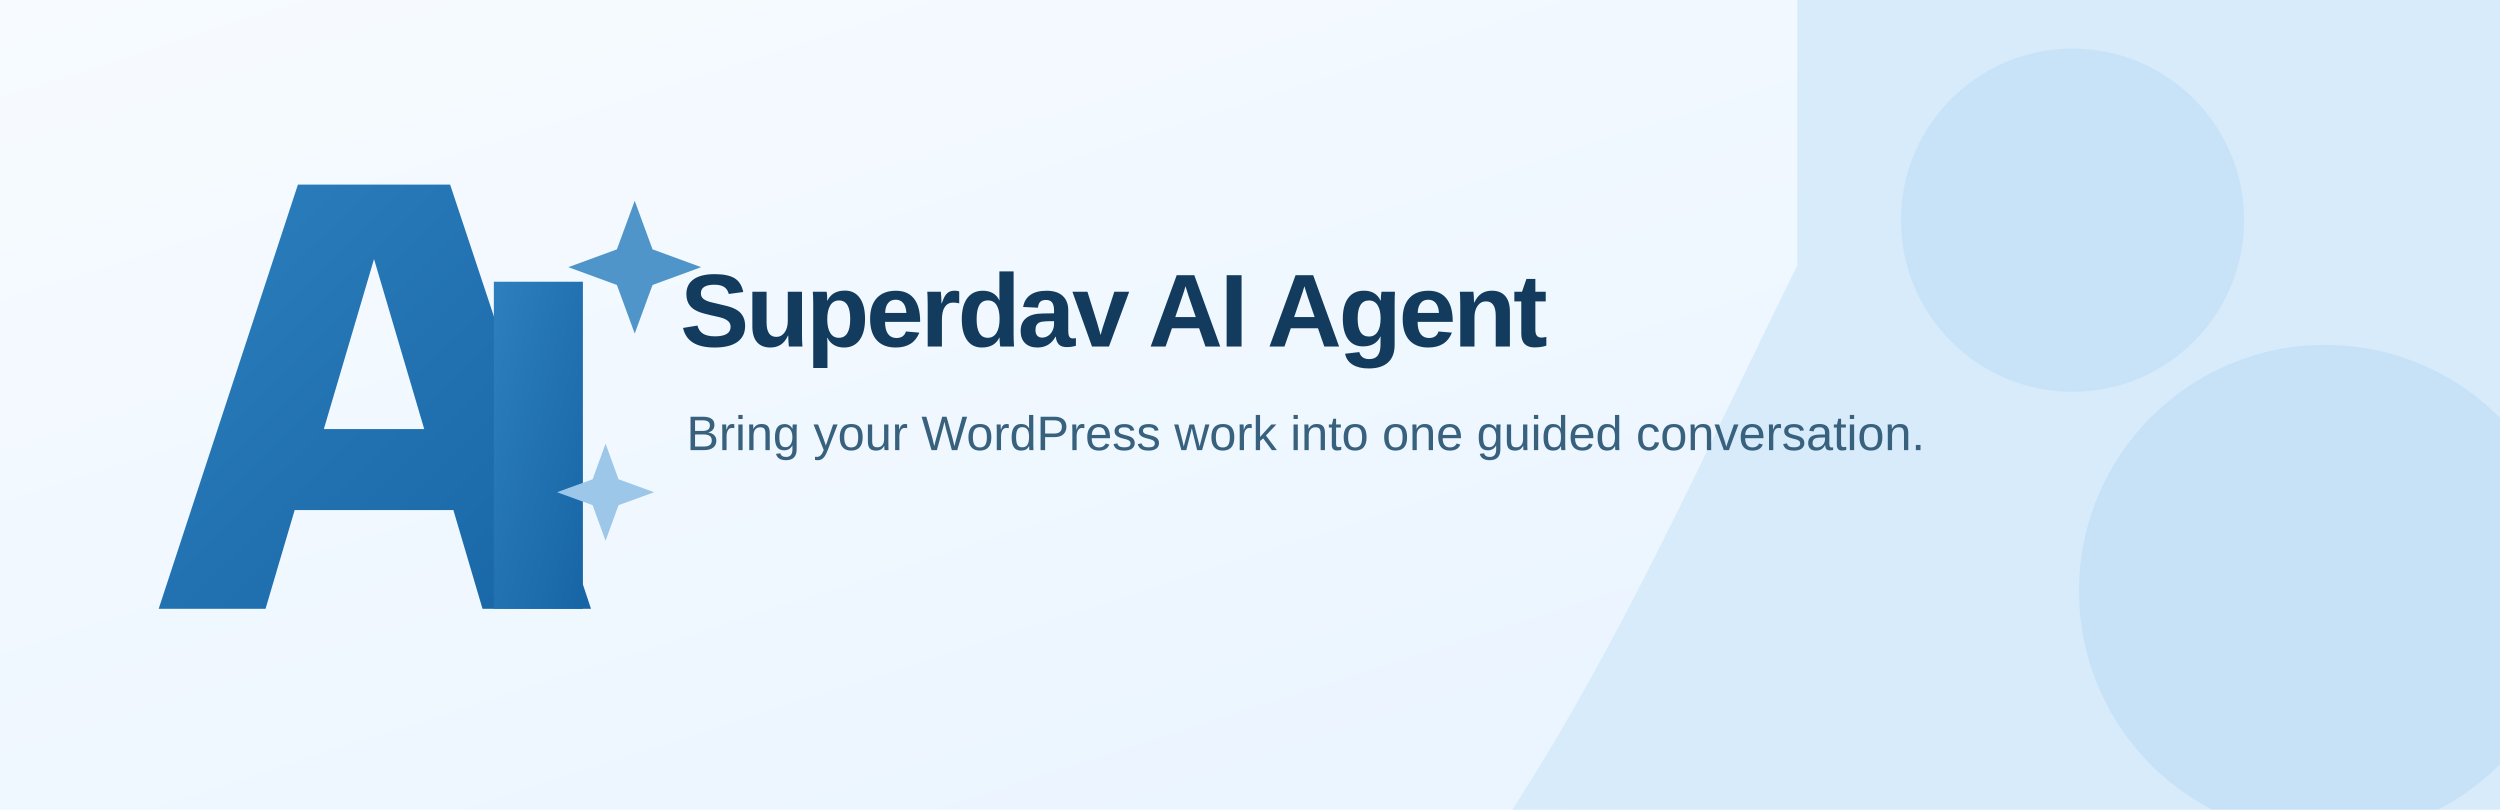
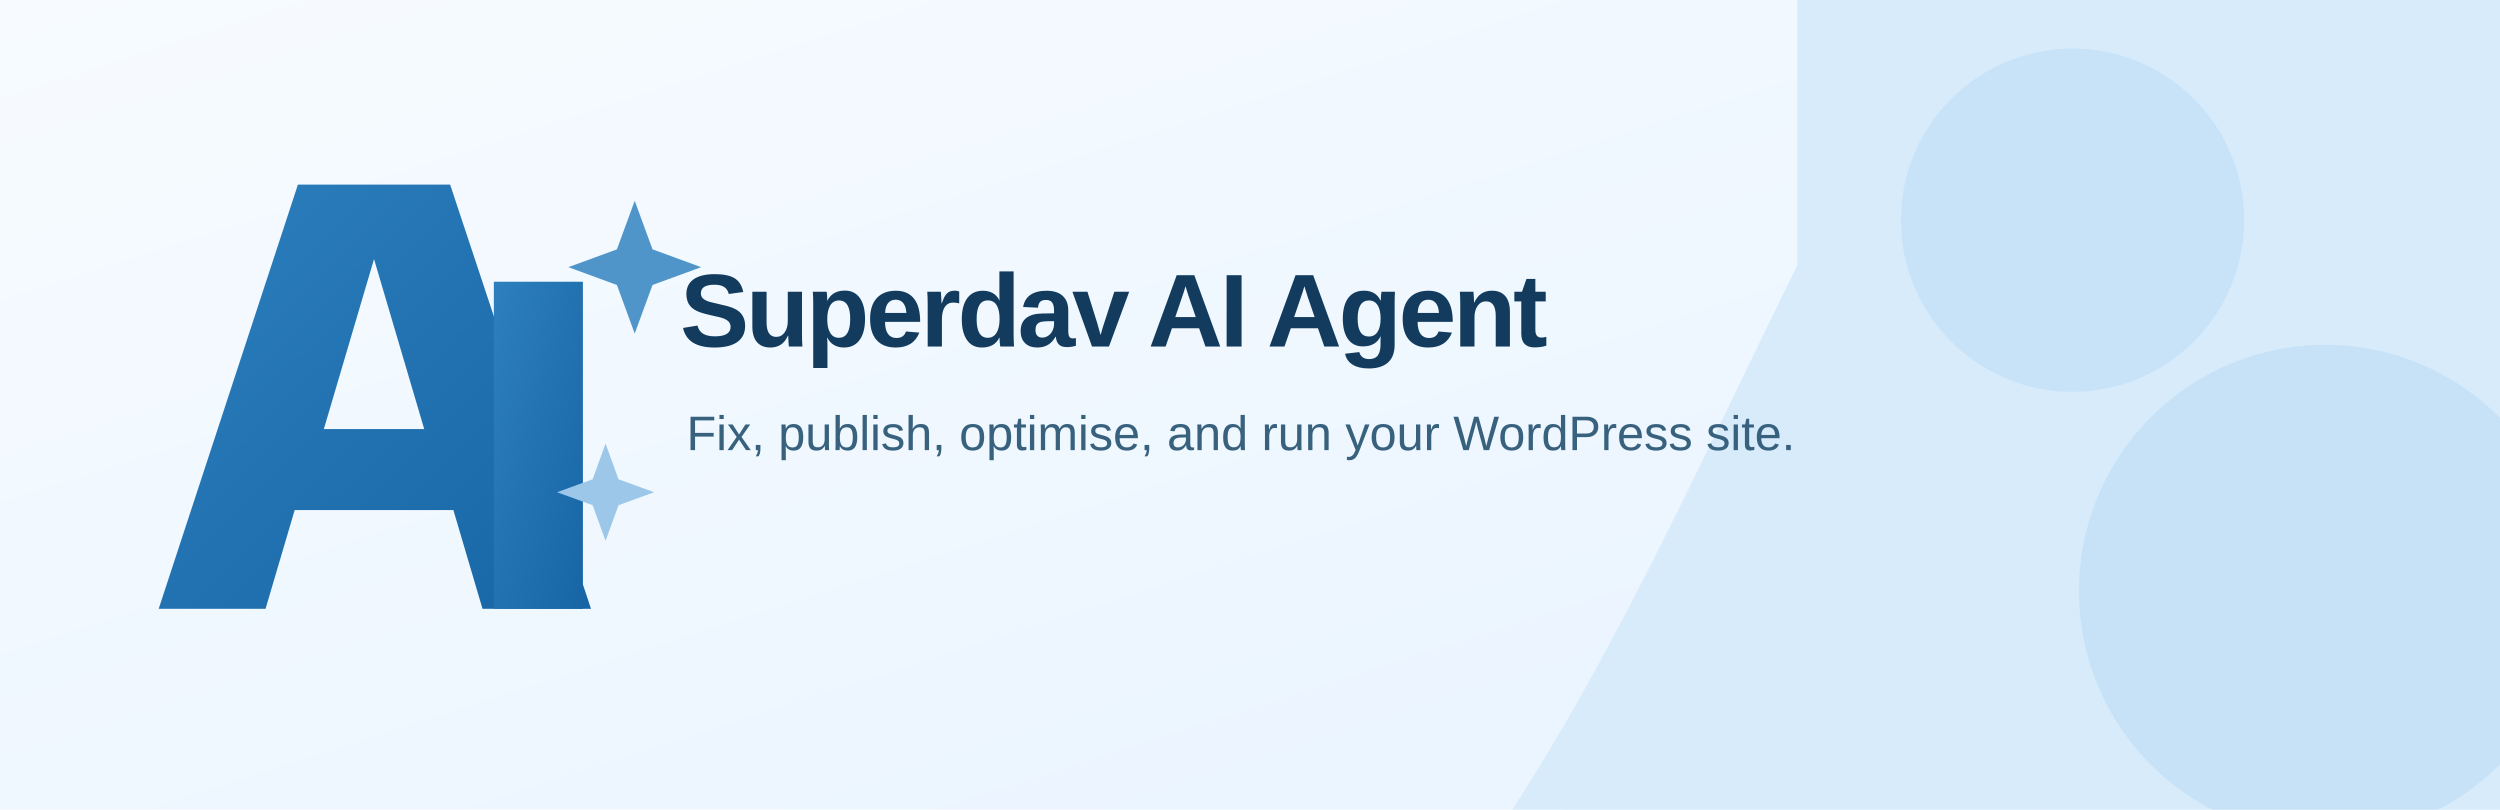
<svg xmlns="http://www.w3.org/2000/svg" width="100%" height="100%" viewBox="0 0 1544 500" preserveAspectRatio="xMidYMid slice" role="img" aria-labelledby="title description">
  <defs>
    <linearGradient id="background" x1="0" y1="0" x2="1" y2="1">
      <stop offset="0" stop-color="#f7fbff" />
      <stop offset="1" stop-color="#e7f3ff" />
    </linearGradient>
    <linearGradient id="accent" x1="0" y1="0" x2="1" y2="1">
      <stop offset="0" stop-color="#2d7fbd" />
      <stop offset="1" stop-color="#1765a5" />
    </linearGradient>
  </defs>
  <rect width="1544" height="500" fill="url(#background)" />
  <path d="M1110 0h434v500h-610c68-105 118-219 176-336z" fill="#d7ebfb" />
  <circle cx="1280" cy="136" r="106" fill="#c4e1f7" opacity=".76" />
  <circle cx="1436" cy="365" r="152" fill="#b8daf4" opacity=".54" />
  <g transform="translate(98 96)">
    <path d="M0 280 86 18h94l87 262h-67l-18-61H84l-18 61H0zm102-111h62l-31-105-31 105z" fill="url(#accent)" />
    <path d="M207 78h55v202h-55z" fill="url(#accent)" />
    <path d="m294 28 11 30 30 11-30 11-11 30-11-30-30-11 30-11z" fill="#4f95ca" />
    <path d="m276 178 8 22 22 8-22 8-8 22-8-22-22-8 22-8z" fill="#9cc7e9" />
  </g>
  <g font-family="-apple-system,BlinkMacSystemFont,'Segoe UI',Arial,sans-serif" fill="#123b5d">
    <text x="420" y="214" font-size="64" font-weight="750" letter-spacing="-2">Superdav AI Agent</text>
-     <text x="424" y="278" font-size="30" font-weight="500" fill="#38617e">Bring your WordPress work into one guided conversation.</text>
+     <text x="424" y="278" font-size="30" font-weight="500" fill="#38617e">Fix, publish, optimise, and run your WordPress site.</text>
  </g>
</svg>
